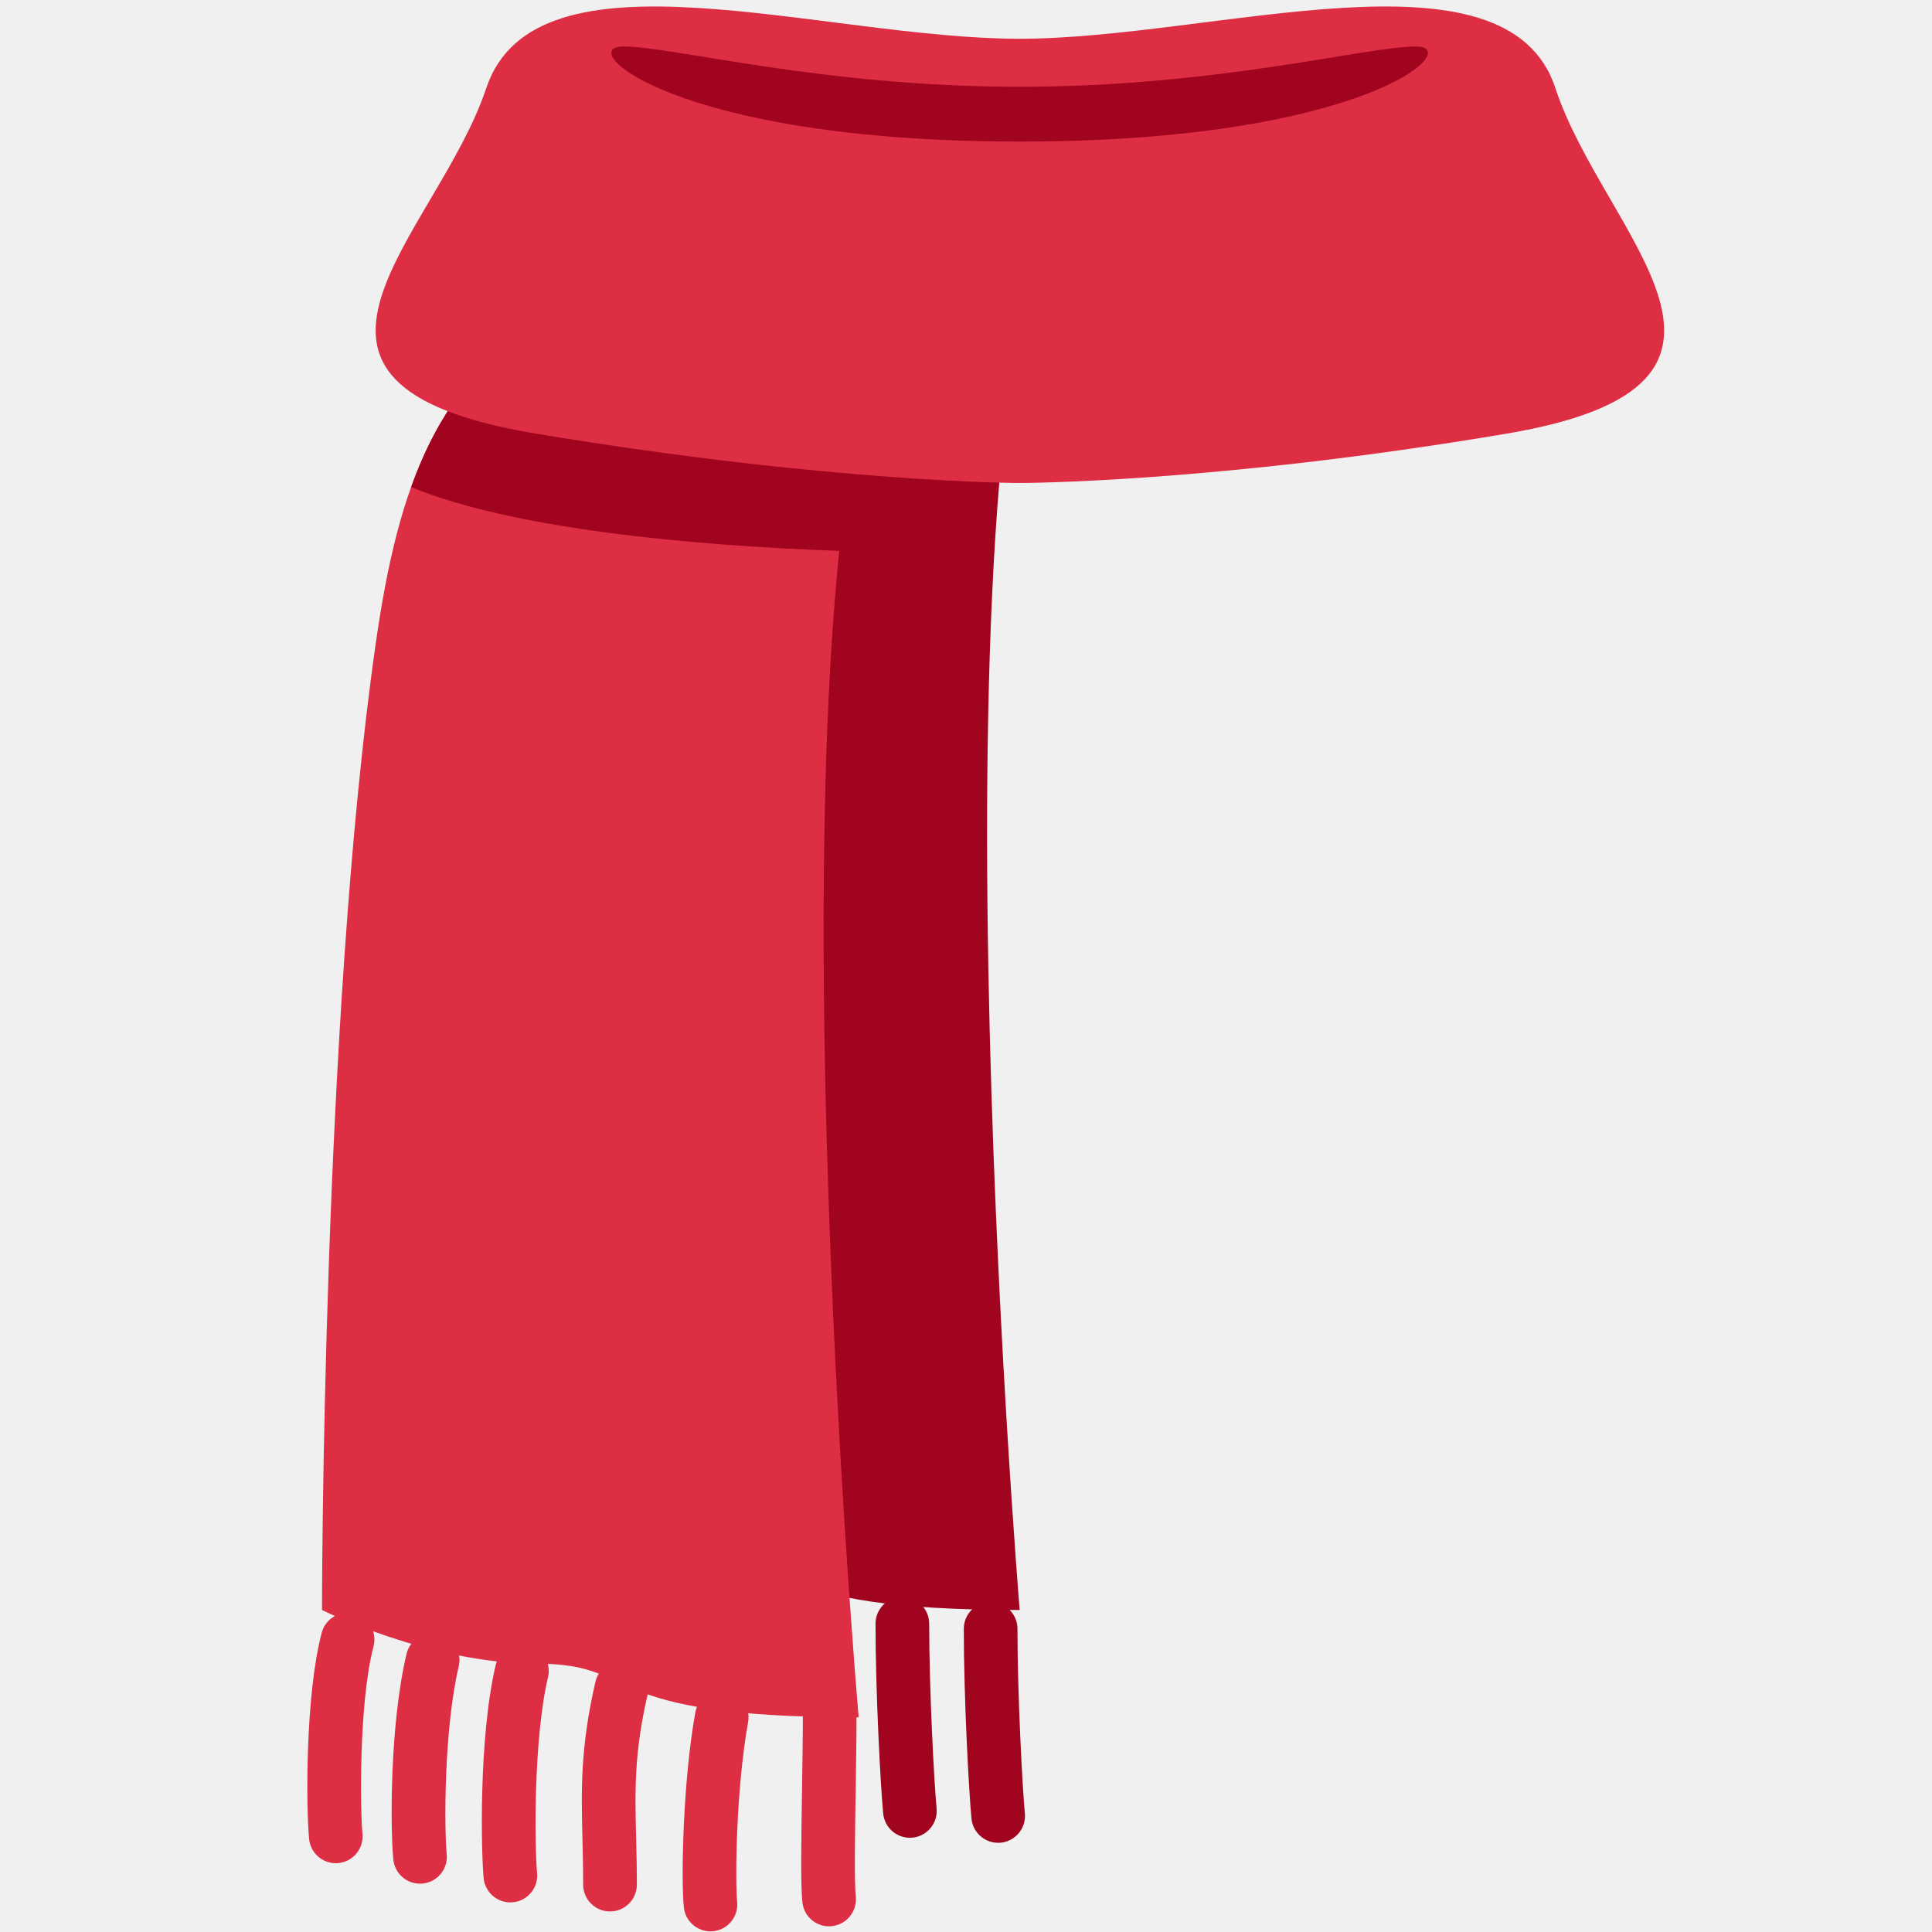
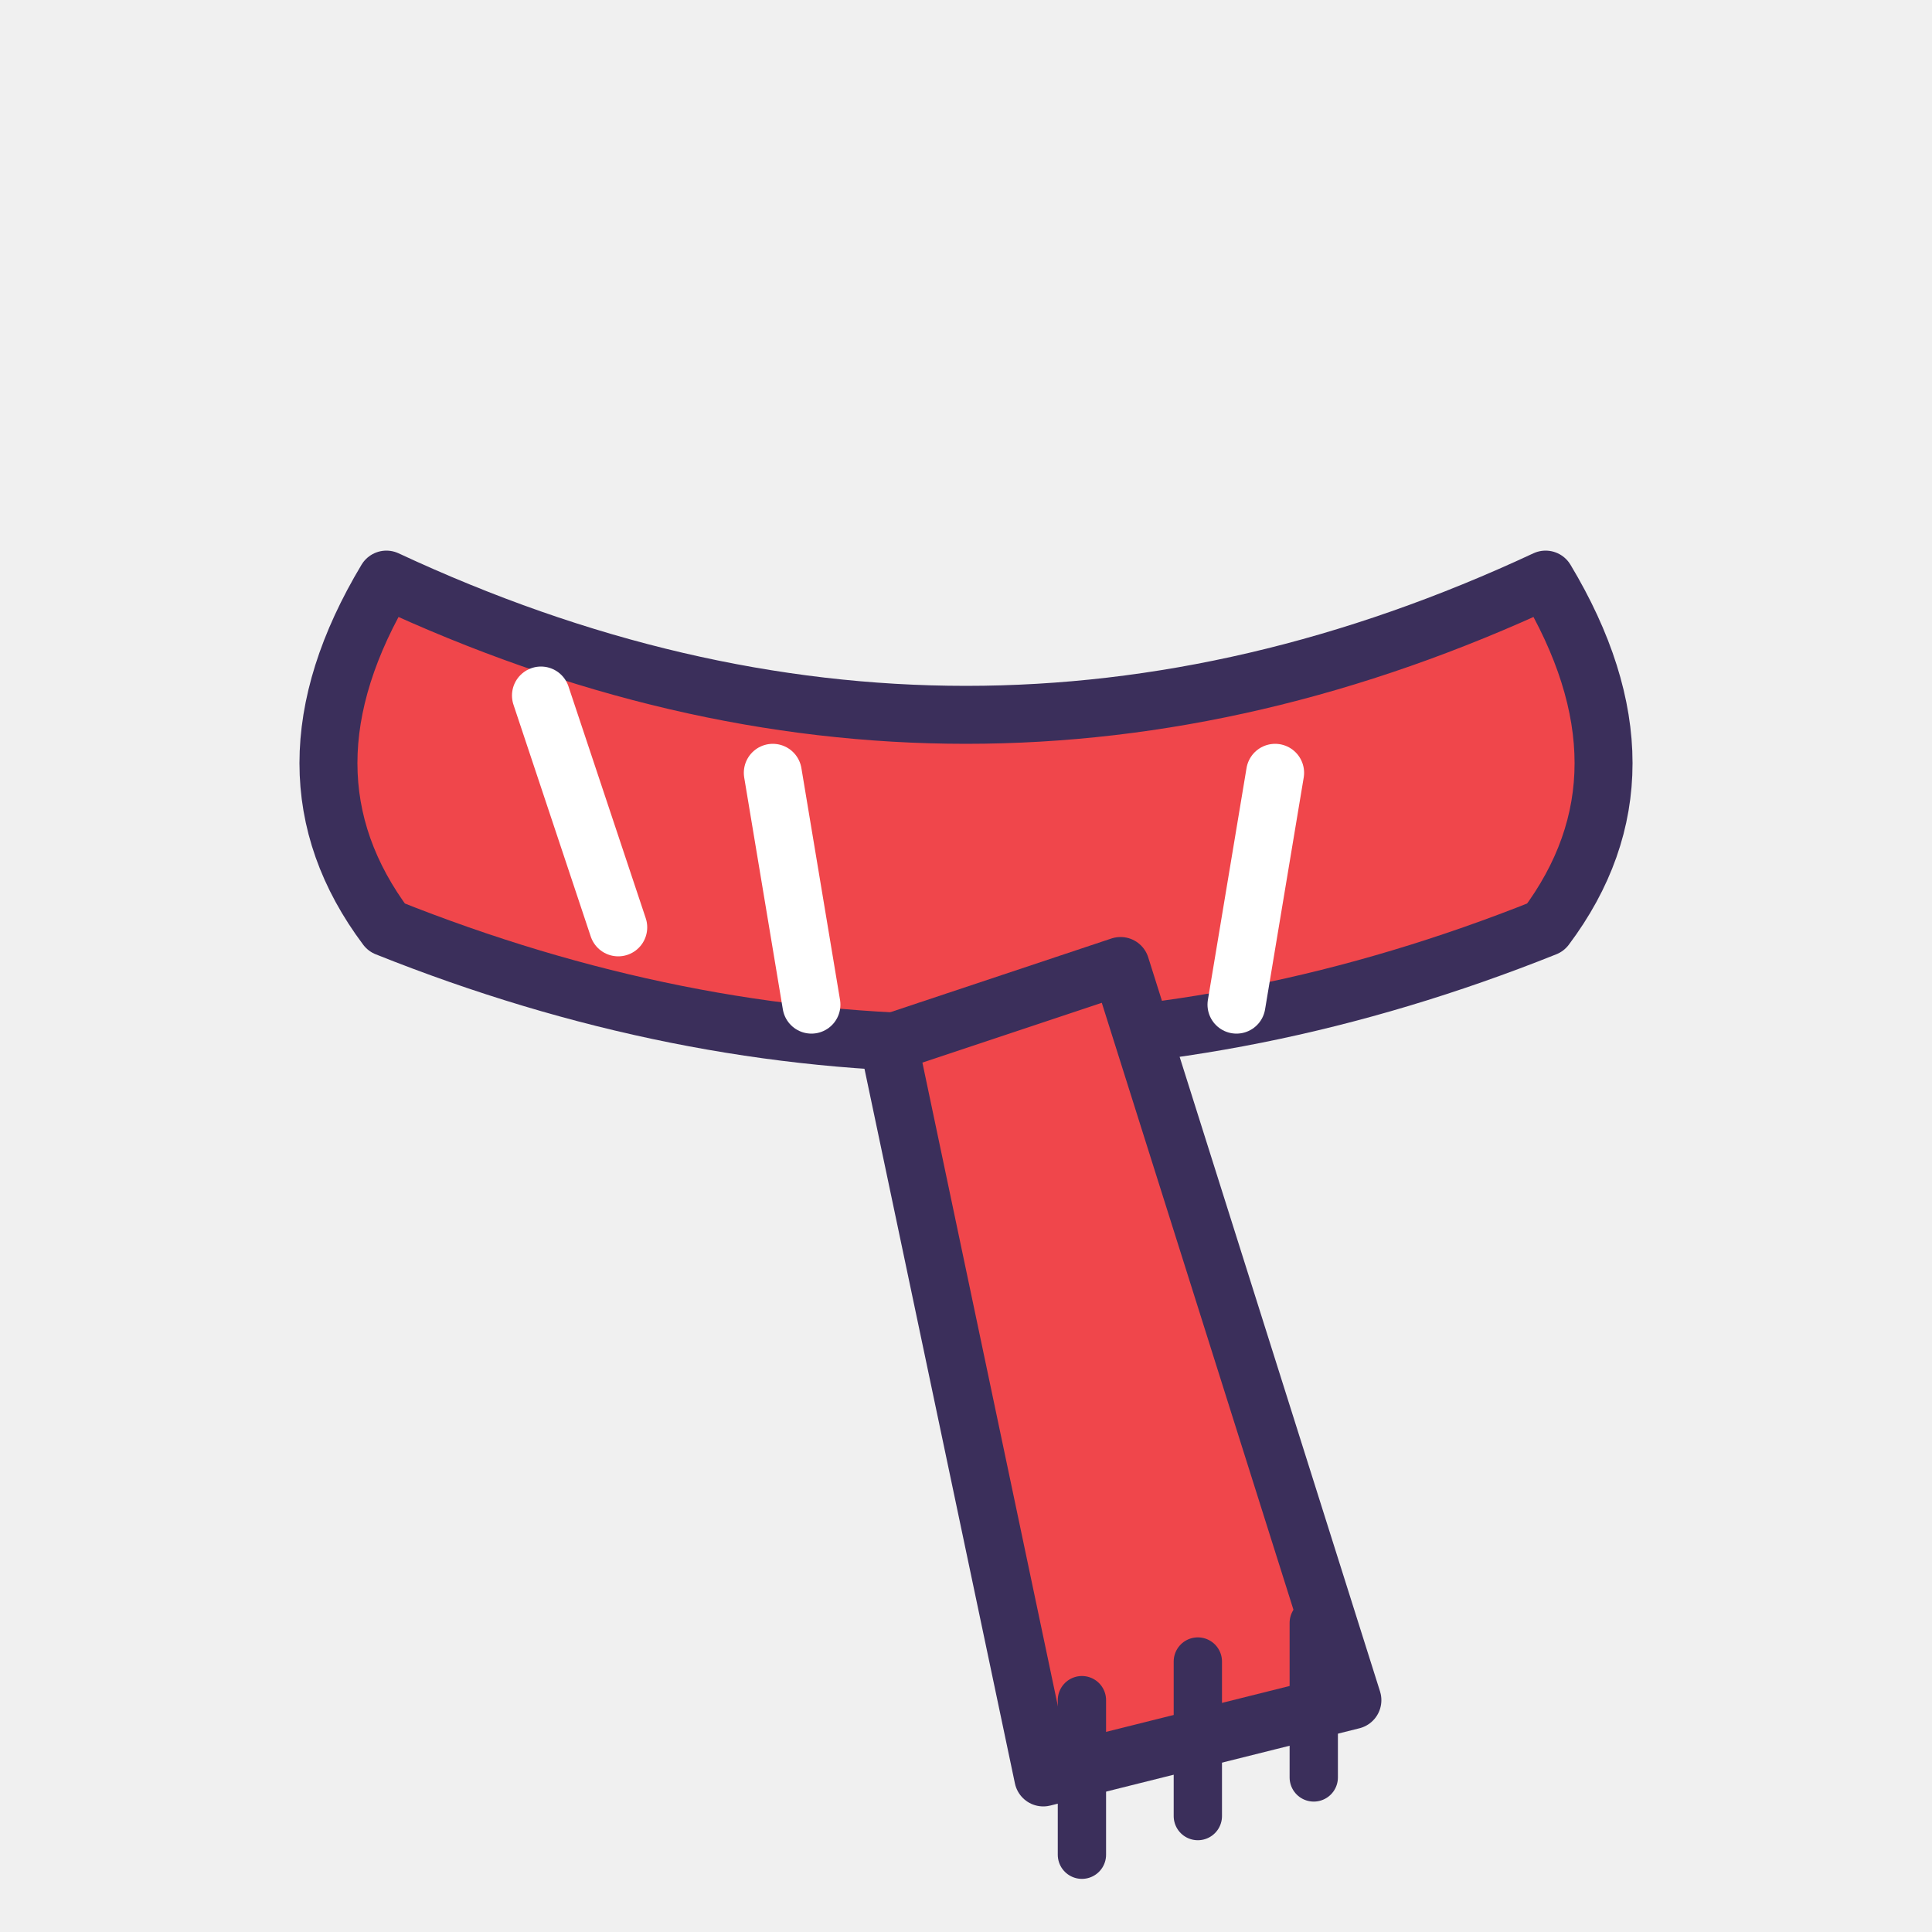
- <svg xmlns="http://www.w3.org/2000/svg" viewBox="0 0 36 36" preserveAspectRatio="xMidYMid meet">
-   <path fill="#A0041E" d="M13 2c-1 1-2.576 5.03-3 8-1 7-1 18-1 18s2 1 4 1 1 1 6 1c0 0-1.89-22.92 1-27 1.77-2.499-6-2-7-1z" />
-   <path fill="#DD2E44" d="M10.409 5.73C8.143 7.036 7.424 9.03 7 12c-1 7-1 18-1 18s2 1 4 1 1 1 6 1c0 0-2-23 1-27s-5.366.024-6.591.73z" />
-   <path fill="#A0041E" d="M13.483 4.274s-2.649 1.212-3.074 1.456c-1.423.82-2.235 1.913-2.748 3.347 1.884.775 5.204 1.09 7.98 1.188.01-.096 1.588-1.099 1.588-1.099l.001-4.493-3.747-.399z" />
-   <path fill="#DD2E44" d="M28.982 1.641C28.075-1.118 22.63.722 19 .722c-3.692 0-9.016-1.84-9.939.92-.923 2.759-4.615 5.518.923 6.438C15.523 9 19 9 19 9s3.63 0 9.075-.92c5.445-.92 1.815-3.679.907-6.439z" />
-   <path fill="#A0041E" d="M26.385.866c-.923 0-3.693.751-7.385.751S12.538.866 11.615.866 12.538 2.638 19 2.638 27.308.866 26.385.866z" />
-   <path fill="#DD2E44" d="M6.257 34.718c-.255 0-.472-.193-.497-.452-.058-.595-.072-2.676.234-3.841.07-.268.349-.429.61-.356.267.07.427.344.356.61-.273 1.04-.25 3.03-.206 3.491.027.274-.175.52-.45.546l-.047.002zm1.569.382c-.254 0-.472-.193-.497-.452-.057-.584-.066-2.515.246-3.829.063-.27.333-.439.602-.371.269.063.435.333.371.601-.276 1.166-.272 3.002-.224 3.503.027.274-.175.519-.45.546l-.048.002zm1.683.348c-.254 0-.472-.193-.497-.452-.044-.453-.099-2.601.226-3.977.063-.27.333-.44.602-.372.269.063.435.332.372.601-.276 1.171-.25 3.176-.204 3.652.027.274-.175.519-.45.546l-.049.002zm1.857.169c-.276 0-.5-.224-.5-.5 0-.309-.007-.587-.013-.851-.022-.911-.042-1.697.242-2.928.062-.269.328-.436.6-.375.269.062.436.331.375.6-.256 1.107-.239 1.801-.217 2.679.007.271.014.558.014.875-.001.277-.224.5-.501.5zm1.873.371c-.254 0-.472-.193-.497-.452-.054-.56-.014-2.362.214-3.625.049-.272.312-.447.581-.403.272.049.452.31.403.581-.223 1.234-.244 2.93-.204 3.351.027.274-.175.519-.45.546l-.047.002zm2.209-.094c-.255 0-.472-.193-.497-.452-.034-.349-.021-1.142-.007-2.06.008-.502.016-1.022.016-1.477 0-.276.224-.5.5-.5s.5.224.5.5c0 .459-.008.984-.016 1.492-.013.813-.026 1.655.002 1.948.027.274-.175.52-.45.546l-.048.003z" />
-   <path fill="#A0041E" d="M18.599 34.338c-.254 0-.472-.193-.497-.452-.05-.521-.143-2.261-.143-3.535 0-.276.224-.5.5-.5s.5.224.5.5c0 1.225.091 2.947.138 3.439.026.274-.175.519-.45.546l-.048.002zm-1.645-.094c-.254 0-.472-.193-.497-.452-.05-.521-.143-2.261-.143-3.536 0-.276.224-.5.5-.5s.5.224.5.5c0 1.226.091 2.948.138 3.44.027.274-.175.519-.45.546l-.048.002z" />
+ <svg xmlns="http://www.w3.org/2000/svg" viewBox="0 0 100 100" data-bare="1">
+   <path d="M20 30 Q50 44 80 30 Q86 40 80 48 Q50 60 20 48 Q14 40 20 30Z" fill="#F0464B" stroke="#3B2F5B" stroke-width="3" stroke-linejoin="round" stroke-linecap="round" />
+   <path d="M58 50 L70 88 L54 92 L46 54Z" fill="#F0464B" stroke="#3B2F5B" stroke-width="3" stroke-linejoin="round" stroke-linecap="round" />
+   <path d="M56 88 V96 M62 86 V94 M68 84 V92" fill="none" stroke="#3B2F5B" stroke-width="2.5" stroke-linecap="round" stroke-linejoin="round" />
+   <path d="M28 36 L32 48 M40 40 L42 52 M66 40 L64 52" fill="none" stroke="#FFFFFF" stroke-width="3" stroke-linecap="round" stroke-linejoin="round" />
</svg>
